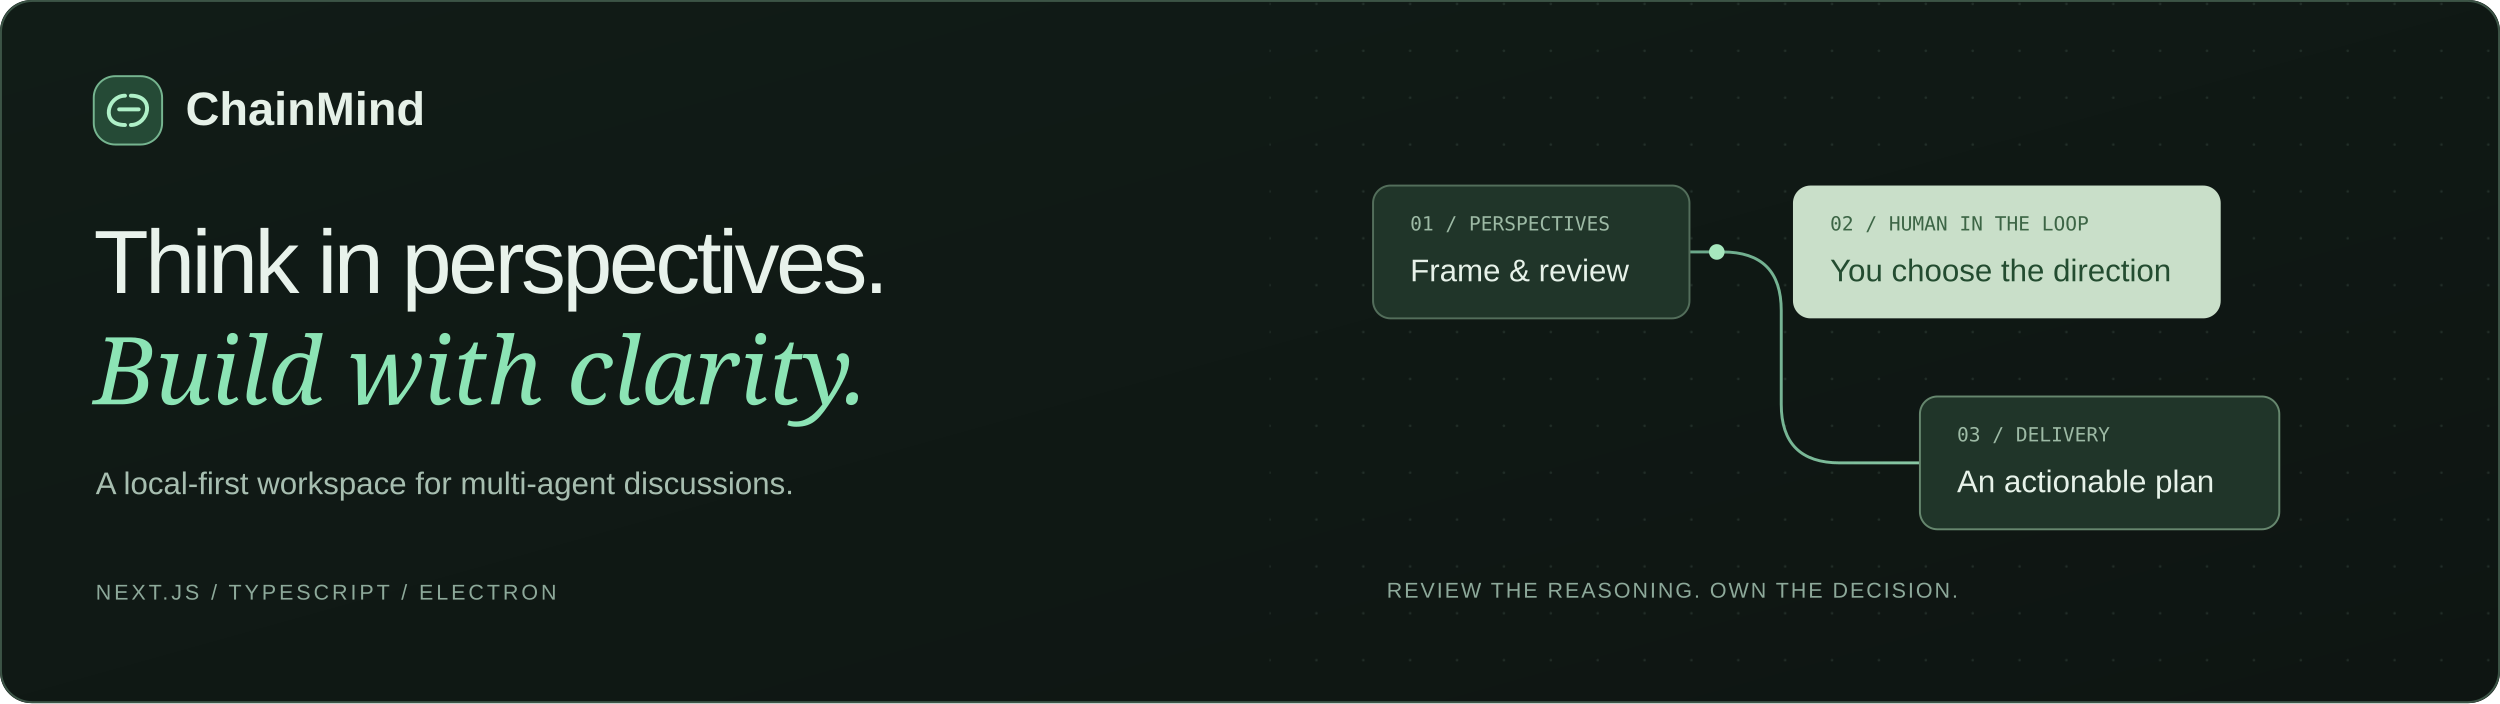
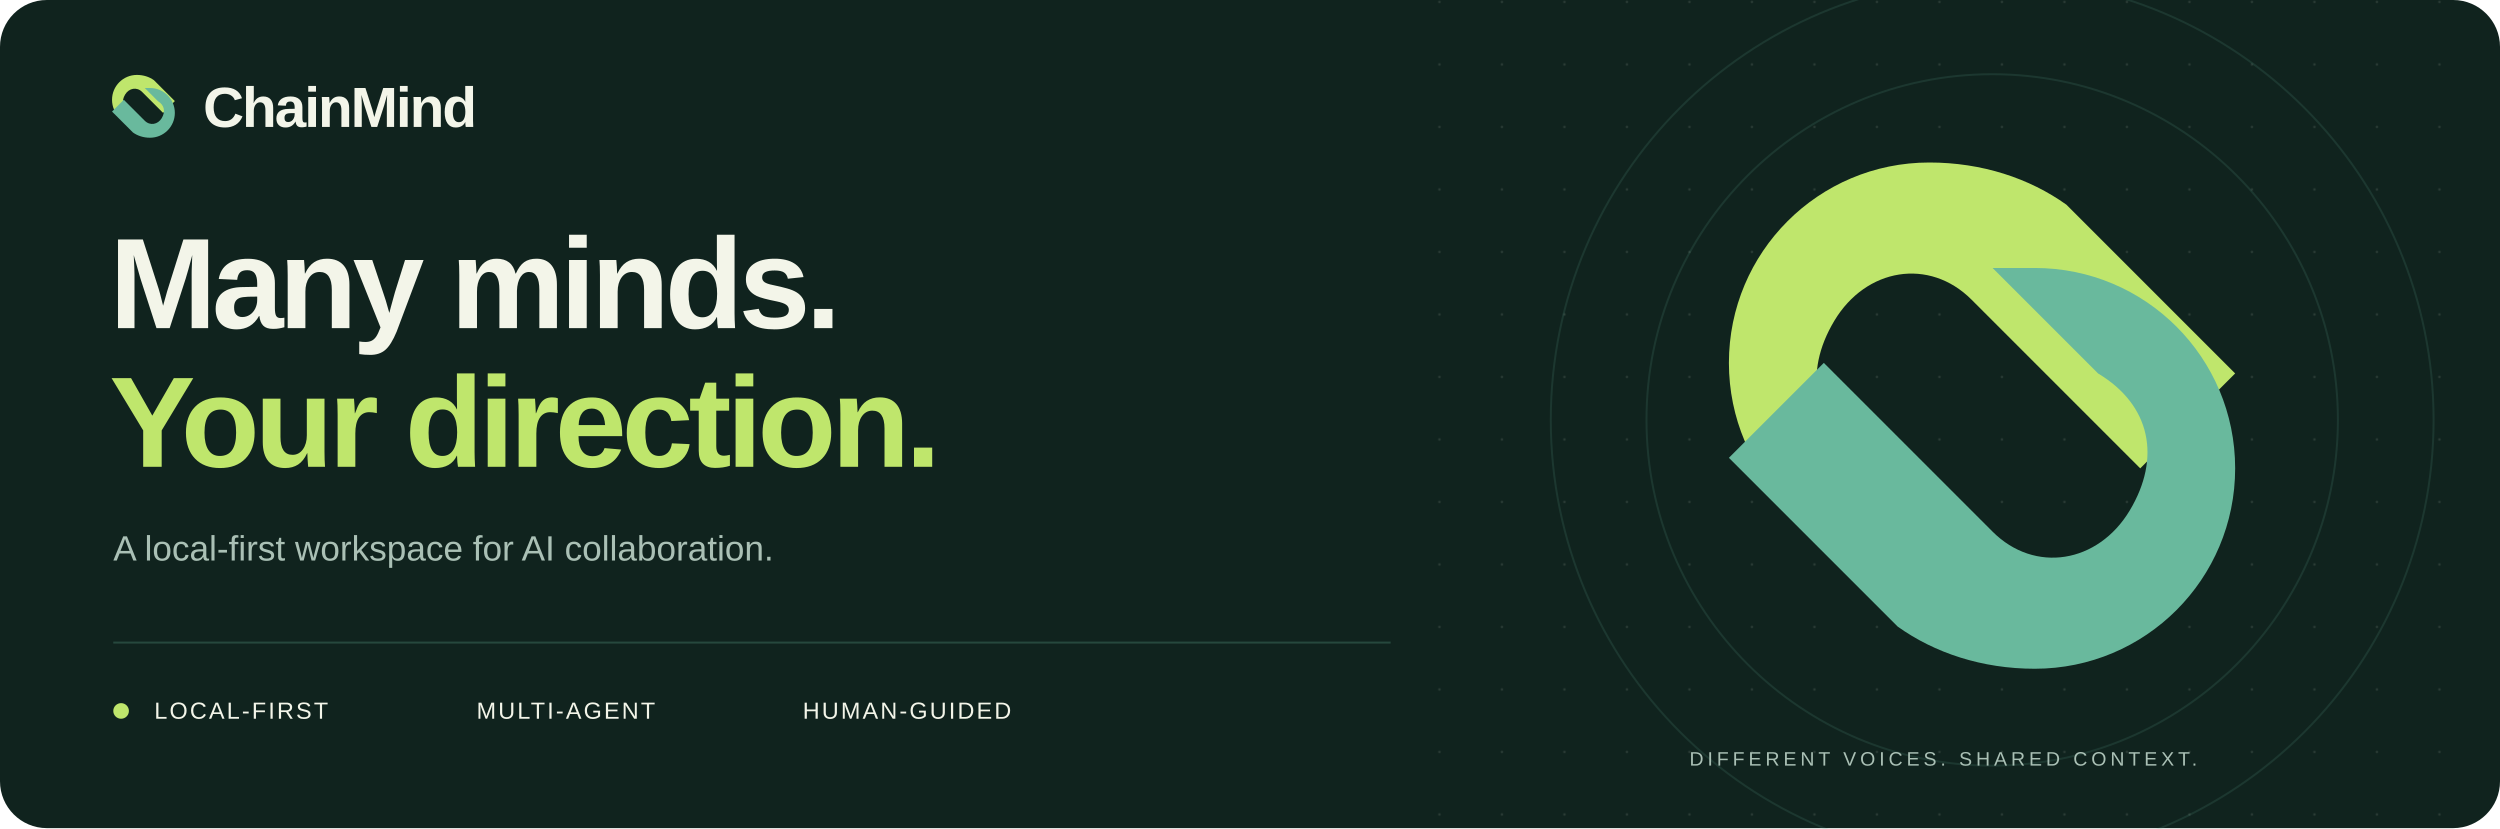
- <svg xmlns="http://www.w3.org/2000/svg" width="1280" height="360" viewBox="0 0 1280 360" role="img" aria-labelledby="title desc">
+ <svg xmlns="http://www.w3.org/2000/svg" width="1280" height="424" viewBox="0 0 1280 424" role="img" aria-label="ChainMind — Many minds. Your direction.">
  <defs>
-     <linearGradient id="bg" x2="1" y2="1">
-       <stop stop-color="#111c17" />
-       <stop offset="1" stop-color="#0e1512" />
-     </linearGradient>
-     <linearGradient id="line">
-       <stop stop-color="#4d8870" />
-       <stop offset="1" stop-color="#a6e8be" />
-     </linearGradient>
-     <pattern id="dots" width="24" height="24" patternUnits="userSpaceOnUse">
-       <circle cx="2" cy="2" r=".7" fill="#b8e7cc" opacity=".1" />
+     <pattern id="grid" width="32" height="32" patternUnits="userSpaceOnUse">
+       <circle cx="1" cy="1" r=".7" fill="#f3f5e9" opacity=".1" />
    </pattern>
  </defs>
-   <rect width="1280" height="360" rx="16" fill="url(#bg)" />
-   <rect x="650" width="630" height="360" fill="url(#dots)" />
-   <rect x=".5" y=".5" width="1279" height="359" rx="16" fill="none" stroke="#3c5446" />
-   <g font-family="Arial,Helvetica,sans-serif">
-     <rect x="48" y="39" width="35" height="35" rx="11" fill="#254a36" stroke="#76b590" />
-     <path d="M64 49c-9 0-13 15 0 15m3-15c13 0 9 15 0 15M61 56h10" fill="none" stroke="#aff0c8" stroke-width="2" stroke-linecap="round" />
-     <text x="95" y="64" fill="#e6f1e8" font-size="24" font-weight="700">ChainMind</text>
-     <text x="48" y="150" fill="#e8f2eb" font-size="46" letter-spacing="-1.8">Think in perspectives.</text>
-     <text x="48" y="207" fill="#8ce4b5" font-size="48" font-family="Georgia,serif" font-style="italic">Build with clarity.</text>
-     <text x="49" y="253" fill="#a7beb0" font-size="16">A local-first workspace for multi-agent discussions.</text>
-     <text x="49" y="307" fill="#8da99a" font-size="11" letter-spacing="1.5">NEXT.JS  /  TYPESCRIPT  /  ELECTRON</text>
-     <path d="M749 129h133q30 0 30 30v48q0 30 30 30h160" stroke="url(#line)" stroke-width="1.5" fill="none" />
-     <circle cx="879" cy="129" r="4" fill="#a6e8be" />
-     <rect x="703" y="95" width="162" height="68" rx="9" fill="#203529" stroke="#536e5b" />
-     <text x="722" y="118" fill="#9dbaa5" font-family="monospace" font-size="10">01 / PERSPECTIVES</text>
-     <text x="722" y="144" fill="#e7f2e9" font-size="16">Frame &amp; review</text>
-     <rect x="918" y="95" width="219" height="68" rx="9" fill="#c9dfc9" />
-     <text x="937" y="118" fill="#3c6545" font-family="monospace" font-size="10">02 / HUMAN IN THE LOOP</text>
-     <text x="937" y="144" fill="#234c30" font-size="16">You choose the direction</text>
-     <rect x="983" y="203" width="184" height="68" rx="9" fill="#203529" stroke="#66876e" />
-     <text x="1002" y="226" fill="#9dbaa5" font-family="monospace" font-size="10">03 / DELIVERY</text>
-     <text x="1002" y="252" fill="#e7f2e9" font-size="16">An actionable plan</text>
-     <text x="710" y="306" fill="#8da99a" font-size="11" letter-spacing="1">REVIEW THE REASONING. OWN THE DECISION.</text>
+   <rect width="1280" height="424" rx="24" fill="#10231e" />
+   <rect x="720" width="560" height="424" fill="url(#grid)" />
+   <g transform="translate(0 0)">
+     <circle cx="1020" cy="215" r="226" fill="none" stroke="#69b99d" opacity=".14" />
+     <circle cx="1020" cy="215" r="177" fill="none" stroke="#69b99d" opacity=".14" />
+     <g transform="translate(842 40) scale(5.4)">
+       <path d="M27 8C16.5 8 8 16.5 8 27s8.5 19 19 19h4L21 36c-5-3-6-8-3-13s9-6 13-2l16 16 9-9-16-16C36.5 9.5 32 8 27 8Z" fill="#bfe66c" />
+       <path d="M27 8C16.5 8 8 16.5 8 27s8.5 19 19 19h4L21 36c-5-3-6-8-3-13s9-6 13-2l16 16 9-9-16-16C36.5 9.5 32 8 27 8Z" transform="rotate(180 32 32)" fill="#69b99d" />
+     </g>
+     <g font-family="Arial,Helvetica,sans-serif">
+       <g transform="translate(52 33) scale(.67)">
+         <path d="M27 8C16.5 8 8 16.5 8 27s8.5 19 19 19h4L21 36c-5-3-6-8-3-13s9-6 13-2l16 16 9-9-16-16C36.5 9.5 32 8 27 8Z" fill="#bfe66c" />
+         <path d="M27 8C16.5 8 8 16.5 8 27s8.5 19 19 19h4L21 36c-5-3-6-8-3-13s9-6 13-2l16 16 9-9-16-16C36.5 9.5 32 8 27 8Z" transform="rotate(180 32 32)" fill="#69b99d" />
+       </g>
+       <text x="104" y="65" font-size="29" font-weight="700" letter-spacing="-1" fill="#f3f5e9">ChainMind</text>
+       <text x="56" y="168" font-size="66" font-weight="700" letter-spacing="-2.5" fill="#f3f5e9">Many minds.</text>
+       <text x="56" y="239" font-size="66" font-weight="700" letter-spacing="-2.5" fill="#bfe66c">Your direction.</text>
+       <text x="58" y="287" font-size="18" fill="#aac0b5">A local-first workspace for AI collaboration.</text>
+       <path d="M58 329h654" stroke="#69b99d" opacity=".25" />
+       <g font-size="12" fill="#f3f5e9" letter-spacing="1.1">
+         <circle cx="62" cy="364" r="4" fill="#bfe66c" />
+         <text x="79" y="368">LOCAL-FIRST</text>
+         <text x="244" y="368">MULTI-AGENT</text>
+         <text x="411" y="368">HUMAN-GUIDED</text>
+       </g>
+       <text x="865" y="392" font-size="10" fill="#aac0b5" letter-spacing="2">DIFFERENT VOICES. SHARED CONTEXT.</text>
+     </g>
  </g>
</svg>
